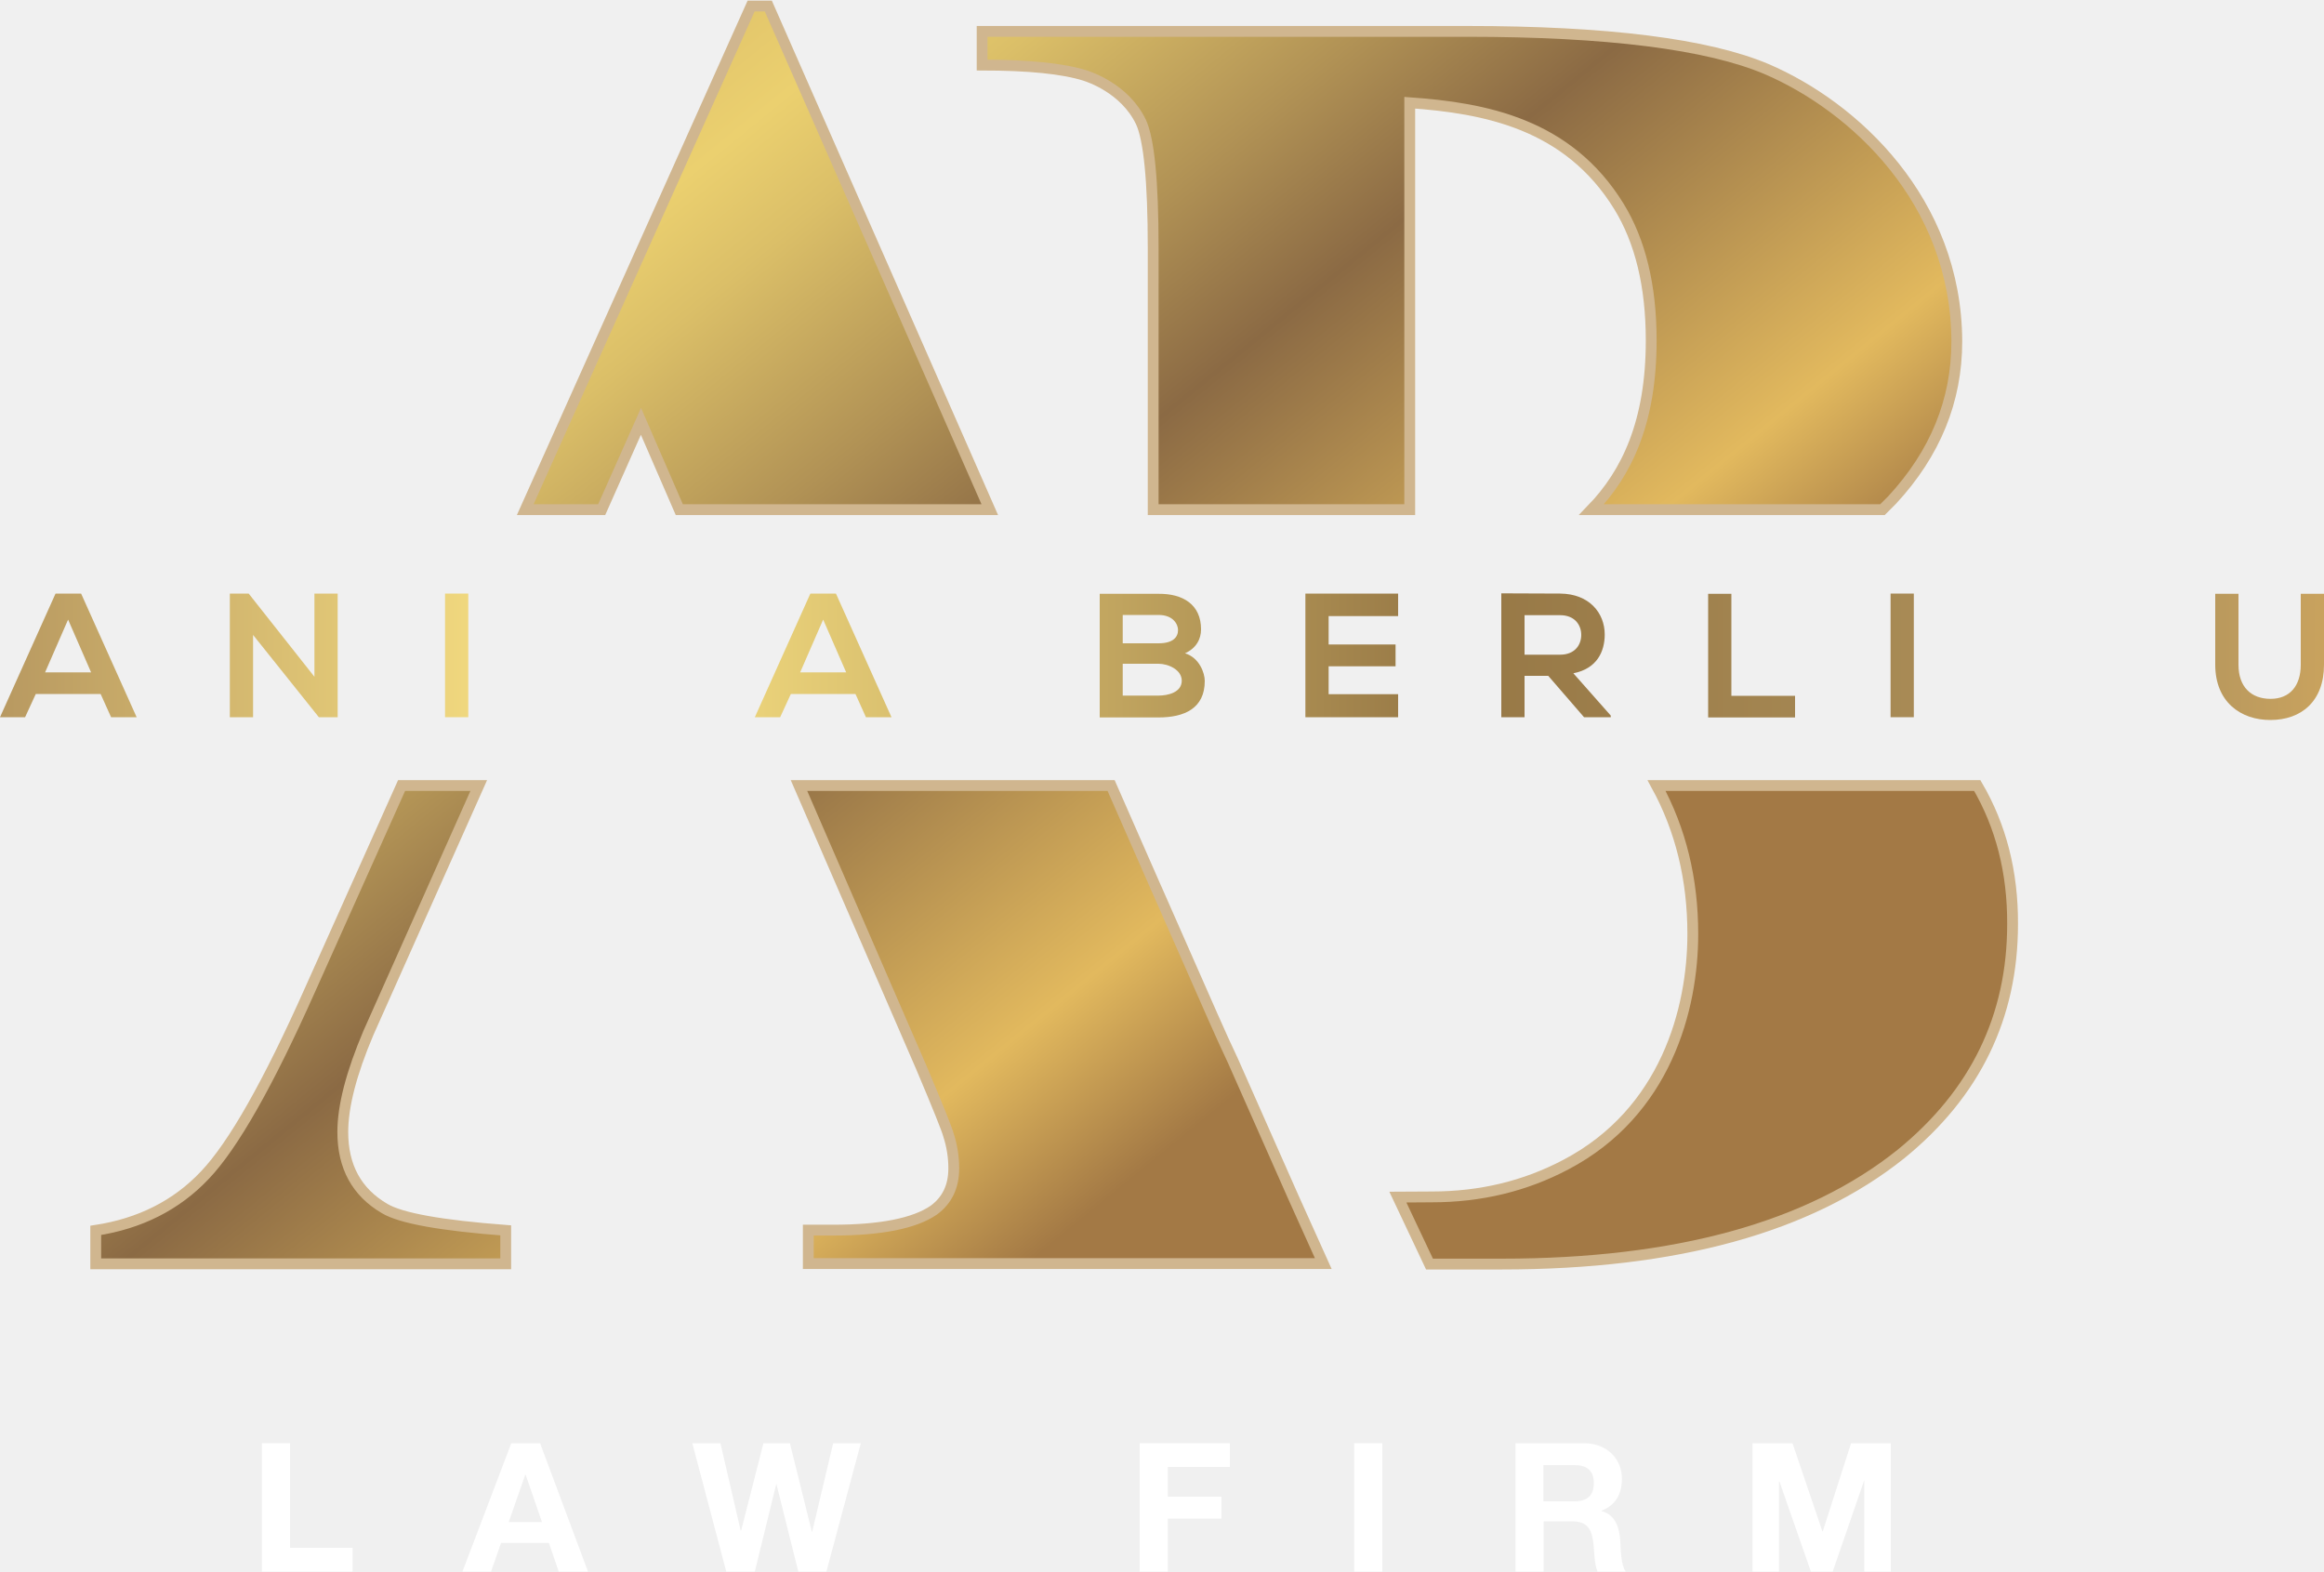
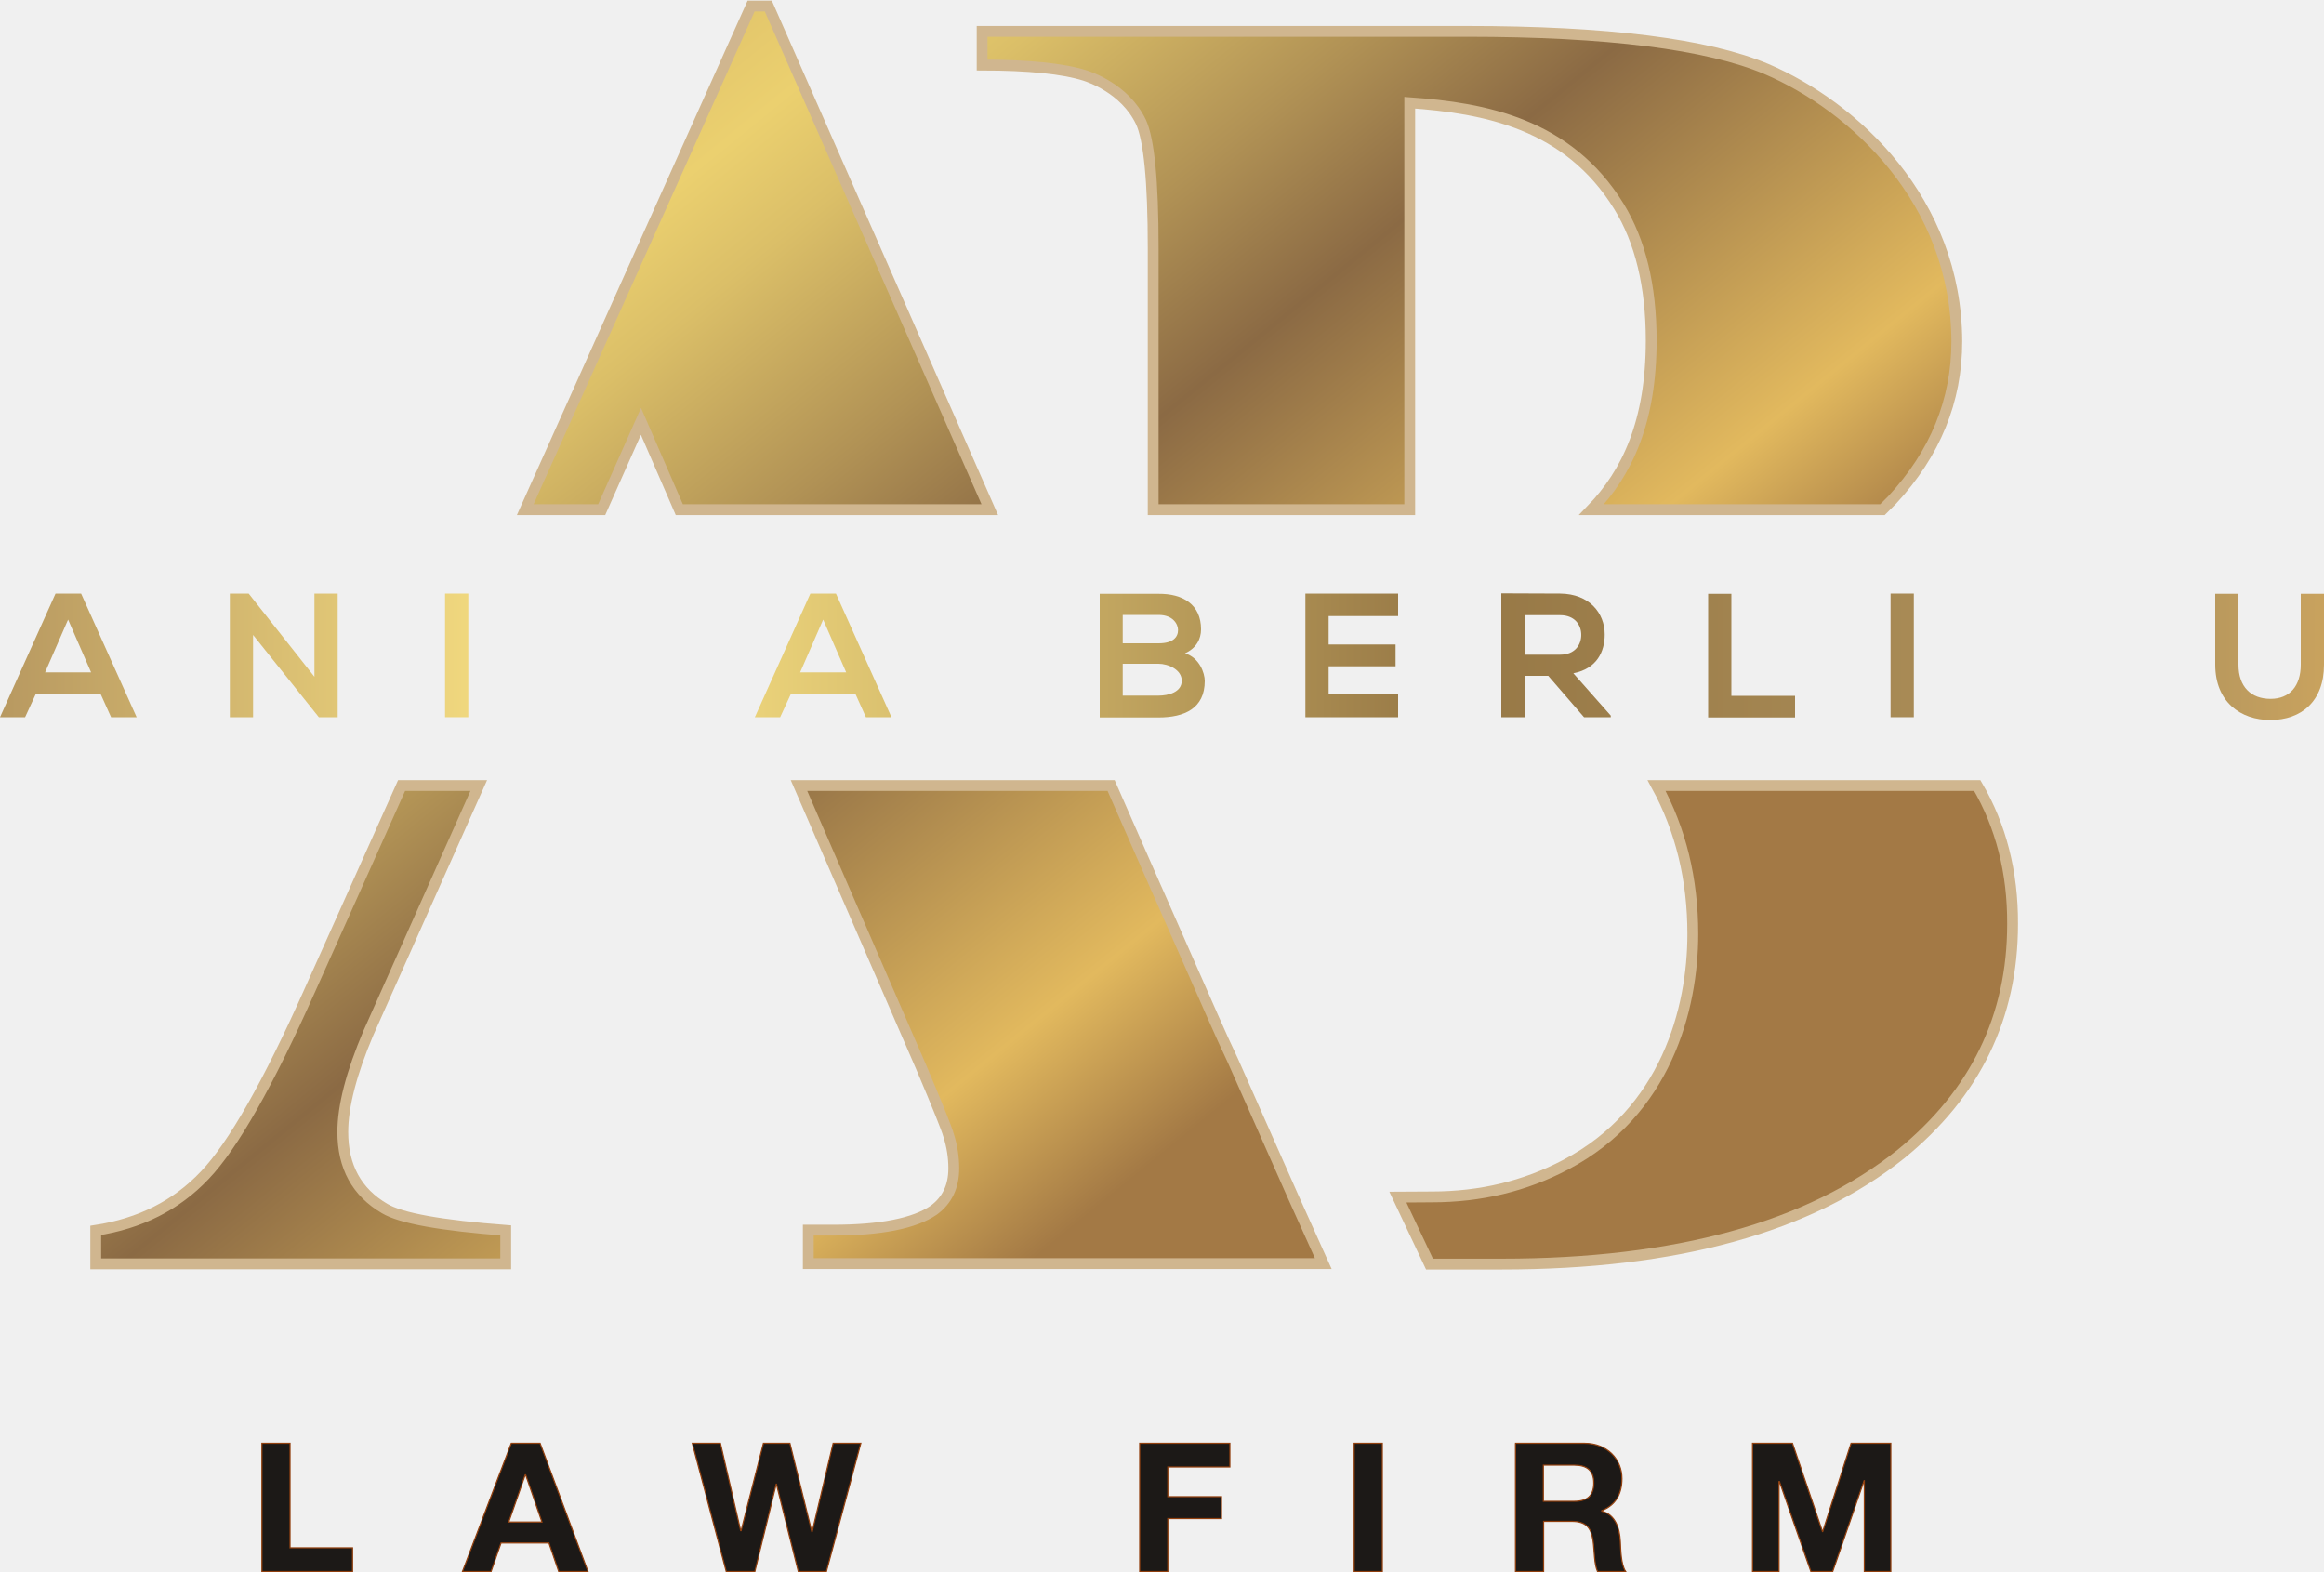
<svg xmlns="http://www.w3.org/2000/svg" version="1.1" id="Layer_1" x="0px" y="0px" viewBox="0 0 1000 676.2" style="enable-background:new 0 0 1000 676.2;" xml:space="preserve">
  <style type="text/css">
- 	.st0{fill:#FFFFFF;}
+ 	.st0{fill:#1C1917;stroke:#92400E;stroke-width:0.5;stroke-miterlimit:10;}
	.st1{fill:url(#SVGID_1_);}
	.st2{fill:url(#SVGID_00000144329721190833340390000017139181283927773846_);}
	.st3{fill:url(#SVGID_00000106131502073630655330000000566571775418878601_);}
	.st4{fill:url(#SVGID_00000137093627236642427480000014813491880884635554_);}
	.st5{fill:url(#SVGID_00000039835633635411588700000013103837223661276809_);}
	.st6{fill:url(#SVGID_00000025414800855279428330000011912988322465315248_);}
	.st7{fill:url(#SVGID_00000106869117596671319430000000983730114730534581_);}
	.st8{fill:url(#SVGID_00000019654308607984771960000002437354563436754582_);}
	.st9{fill:url(#SVGID_00000132774191299908825980000007534230690677897098_);}
	.st10{fill:url(#SVGID_00000021806625504521833310000011950907317976926390_);}
	.st11{fill:url(#SVGID_00000000942569017279167980000003533112887190757791_);}
	.st12{fill:url(#SVGID_00000050643506672705515260000009530065980765489282_);}
	
		.st13{fill:url(#SVGID_00000111900771660470463130000012059333170734943672_);stroke:#D0B68F;stroke-width:4.657;stroke-miterlimit:10;}
	
		.st14{fill:url(#SVGID_00000009591989113052358470000012432053528459020439_);stroke:#D0B68F;stroke-width:4.657;stroke-miterlimit:10;}
</style>
  <g id="Logo_x5F_">
    <g>
      <path class="st0" d="M112.7,621h12.1v45h26.9v10.2h-39V621z" />
      <path class="st0" d="M220,621h12.4l20.6,55.2h-12.6l-4.2-12.3h-20.6l-4.3,12.3h-12.3L220,621z M218.9,654.9h14.3l-7-20.3h-0.2    L218.9,654.9z" />
      <path class="st0" d="M355.6,676.2h-12.1l-9.4-37.6H334l-9.2,37.6h-12.3L297.9,621H310l8.7,37.6h0.2l9.6-37.6h11.4l9.4,38h0.2l9-38    h11.9L355.6,676.2z" />
      <path class="st0" d="M490.4,621h38.8v10.2h-26.7V644h23.1v9.4h-23.1v22.8h-12.1V621z" />
      <path class="st0" d="M582.7,621h12.1v55.2h-12.1V621z" />
      <path class="st0" d="M651.9,621h29.8c9.9,0,16.2,6.9,16.2,15.2c0,6.5-2.6,11.4-8.7,13.8v0.2c5.9,1.5,7.7,7.4,8,12.9    c0.2,3.5,0.2,10,2.3,13.1h-12.1c-1.5-3.5-1.3-8.8-1.9-13.2c-0.9-5.8-3.1-8.4-9.2-8.4h-12.1v21.6h-12.1V621z M664.1,646h13.3    c5.4,0,8.4-2.3,8.4-7.9c0-5.3-2.9-7.7-8.4-7.7h-13.3V646z" />
      <path class="st0" d="M754.2,621h17.1l12.9,38h0.1l12.2-38h17.1v55.2h-11.4v-39.1h-0.1l-13.5,39.1h-9.4l-13.5-38.7h-0.2v38.7h-11.4    V621z" />
    </g>
    <g id="Symbol">
      <g id="Name">
        <linearGradient id="SVGID_1_" gradientUnits="userSpaceOnUse" x1="-37.798" y1="282.006" x2="1067.419" y2="282.006">
          <stop offset="5.618000e-03" style="stop-color:#AF8F5C" />
          <stop offset="0.253" style="stop-color:#FBE484" />
          <stop offset="0.324" style="stop-color:#EBD37A" />
          <stop offset="0.464" style="stop-color:#C2A660" />
          <stop offset="0.596" style="stop-color:#967745" />
          <stop offset="0.871" style="stop-color:#B1945D" />
          <stop offset="1" style="stop-color:#DEAF5F" />
        </linearGradient>
        <path class="st1" d="M43.3,298.6H15.4l-4.6,10H0l23.9-53.2h11l23.9,53.2h-11L43.3,298.6z M29.3,266.6l-9.9,22.7h19.8L29.3,266.6z     " />
        <linearGradient id="SVGID_00000152225936442698718310000008369479672488792226_" gradientUnits="userSpaceOnUse" x1="-37.798" y1="282.006" x2="1067.419" y2="282.006">
          <stop offset="5.618000e-03" style="stop-color:#AF8F5C" />
          <stop offset="0.253" style="stop-color:#FBE484" />
          <stop offset="0.324" style="stop-color:#EBD37A" />
          <stop offset="0.464" style="stop-color:#C2A660" />
          <stop offset="0.596" style="stop-color:#967745" />
          <stop offset="0.871" style="stop-color:#B1945D" />
          <stop offset="1" style="stop-color:#DEAF5F" />
        </linearGradient>
        <path style="fill:url(#SVGID_00000152225936442698718310000008369479672488792226_);" d="M135.3,291.2v-35.8h10v53.2h-8.1     l-28.3-35.4v35.4h-10v-53.2h8.1L135.3,291.2z" />
        <linearGradient id="SVGID_00000172433445553519569210000017886982145783118256_" gradientUnits="userSpaceOnUse" x1="-37.798" y1="282.006" x2="1067.419" y2="282.006">
          <stop offset="5.618000e-03" style="stop-color:#AF8F5C" />
          <stop offset="0.253" style="stop-color:#FBE484" />
          <stop offset="0.324" style="stop-color:#EBD37A" />
          <stop offset="0.464" style="stop-color:#C2A660" />
          <stop offset="0.596" style="stop-color:#967745" />
          <stop offset="0.871" style="stop-color:#B1945D" />
          <stop offset="1" style="stop-color:#DEAF5F" />
        </linearGradient>
        <path style="fill:url(#SVGID_00000172433445553519569210000017886982145783118256_);" d="M191.5,308.6v-53.2h10v53.2H191.5z" />
        <linearGradient id="SVGID_00000080176059263427636180000008988516438017337223_" gradientUnits="userSpaceOnUse" x1="-37.798" y1="281.777" x2="1067.419" y2="281.777">
          <stop offset="5.618000e-03" style="stop-color:#AF8F5C" />
          <stop offset="0.253" style="stop-color:#FBE484" />
          <stop offset="0.324" style="stop-color:#EBD37A" />
          <stop offset="0.464" style="stop-color:#C2A660" />
          <stop offset="0.596" style="stop-color:#967745" />
          <stop offset="0.871" style="stop-color:#B1945D" />
          <stop offset="1" style="stop-color:#DEAF5F" />
        </linearGradient>
        <path style="fill:url(#SVGID_00000080176059263427636180000017886982145783118256_);" d="M279.4,268.2c-1.8-3-6.8-5.9-12.6-5.9     c-7.5,0-11,3.1-11,7.1c0,4.6,5.5,5.9,11.9,6.7c11.1,1.4,21.5,4.3,21.5,17c0,11.9-10.5,17-22.4,17c-10.9,0-19.2-3.3-23.2-13.1     l8.4-4.3c2.4,5.9,8.5,8.4,15,8.4c6.3,0,12.2-2.2,12.2-8c0-5-5.3-7.1-12.3-7.8c-10.9-1.3-20.9-4.2-20.9-16.1     c0-11,10.8-15.4,20.6-15.5c8.3,0,16.9,2.4,20.9,10.6L279.4,268.2z" />
        <linearGradient id="SVGID_00000150815661992430627840000008903418082574375867_" gradientUnits="userSpaceOnUse" x1="-37.798" y1="282.006" x2="1067.419" y2="282.006">
          <stop offset="5.618000e-03" style="stop-color:#AF8F5C" />
          <stop offset="0.253" style="stop-color:#FBE484" />
          <stop offset="0.324" style="stop-color:#EBD37A" />
          <stop offset="0.464" style="stop-color:#C2A660" />
          <stop offset="0.596" style="stop-color:#967745" />
          <stop offset="0.871" style="stop-color:#B1945D" />
          <stop offset="1" style="stop-color:#DEAF5F" />
        </linearGradient>
        <path style="fill:url(#SVGID_00000150815661992430627840000008903418082574375867_);" d="M368.1,298.6h-27.8l-4.6,10h-10.9     l23.9-53.2h11l23.9,53.2h-11L368.1,298.6z M354.2,266.6l-9.9,22.7h19.8L354.2,266.6z" />
        <linearGradient id="SVGID_00000121239997690127073150000004226679616609363590_" gradientUnits="userSpaceOnUse" x1="-37.798" y1="282.006" x2="1067.419" y2="282.006">
          <stop offset="5.618000e-03" style="stop-color:#AF8F5C" />
          <stop offset="0.253" style="stop-color:#FBE484" />
          <stop offset="0.324" style="stop-color:#EBD37A" />
          <stop offset="0.464" style="stop-color:#C2A660" />
          <stop offset="0.596" style="stop-color:#967745" />
          <stop offset="0.871" style="stop-color:#B1945D" />
          <stop offset="1" style="stop-color:#DEAF5F" />
        </linearGradient>
        <path style="fill:url(#SVGID_00000121239997690127073150000004226679616609363590_);" d="M516.8,270.8c0,4.1-2,8.1-6.9,10.3     c6.2,1.9,8.5,8.5,8.5,11.9c0,11.9-8.9,15.7-19.9,15.7c-8.4,0-16.8,0-25.3,0v-53.2c8.4,0,16.8,0,25.3,0     C509,255.4,516.8,260.1,516.8,270.8z M483.1,276.8h15.4c6.3,0,8.4-2.7,8.4-5.7c0-2.4-2-6.5-8.4-6.5h-15.4V276.8z M483.1,299.3     h15.4c4.1,0,10-1.4,10-6.4c0-4.8-5.9-7.3-10-7.3h-15.4V299.3z" />
        <linearGradient id="SVGID_00000181086796484400275260000015802406093407955884_" gradientUnits="userSpaceOnUse" x1="-37.798" y1="282.006" x2="1067.419" y2="282.006">
          <stop offset="5.618000e-03" style="stop-color:#AF8F5C" />
          <stop offset="0.253" style="stop-color:#FBE484" />
          <stop offset="0.324" style="stop-color:#EBD37A" />
          <stop offset="0.464" style="stop-color:#C2A660" />
          <stop offset="0.596" style="stop-color:#967745" />
          <stop offset="0.871" style="stop-color:#B1945D" />
          <stop offset="1" style="stop-color:#DEAF5F" />
        </linearGradient>
        <path style="fill:url(#SVGID_00000181086796484400275260000015802406093407955884_);" d="M601.6,308.6h-39.9     c0-17.7,0-35.5,0-53.2h39.9v9.7h-29.9v12.2h28.8v9.4h-28.8v12h29.9V308.6z" />
        <linearGradient id="SVGID_00000165946599696710920620000014663511989399516856_" gradientUnits="userSpaceOnUse" x1="-37.798" y1="281.966" x2="1067.419" y2="281.966">
          <stop offset="5.618000e-03" style="stop-color:#AF8F5C" />
          <stop offset="0.253" style="stop-color:#FBE484" />
          <stop offset="0.324" style="stop-color:#EBD37A" />
          <stop offset="0.464" style="stop-color:#C2A660" />
          <stop offset="0.596" style="stop-color:#967745" />
          <stop offset="0.871" style="stop-color:#B1945D" />
          <stop offset="1" style="stop-color:#DEAF5F" />
        </linearGradient>
        <path style="fill:url(#SVGID_00000165946599696710920620000014663511989399516856_);" d="M693.1,308.6h-11.5l-15.4-17.8H656v17.8     h-10v-53.3c8.4,0,16.9,0.1,25.3,0.1c12.6,0.1,19.2,8.4,19.2,17.6c0,7.3-3.3,14.7-13.5,16.7l16.1,18.2V308.6z M656,264.7v17h15.3     c6.4,0,9.1-4.3,9.1-8.5c0-4.3-2.8-8.5-9.1-8.5H656z" />
        <linearGradient id="SVGID_00000126291916125279646160000015491539295614021301_" gradientUnits="userSpaceOnUse" x1="-37.798" y1="282.006" x2="1067.419" y2="282.006">
          <stop offset="5.618000e-03" style="stop-color:#AF8F5C" />
          <stop offset="0.253" style="stop-color:#FBE484" />
          <stop offset="0.324" style="stop-color:#EBD37A" />
          <stop offset="0.464" style="stop-color:#C2A660" />
          <stop offset="0.596" style="stop-color:#967745" />
          <stop offset="0.871" style="stop-color:#B1945D" />
          <stop offset="1" style="stop-color:#DEAF5F" />
        </linearGradient>
        <path style="fill:url(#SVGID_00000126291916125279646160000015491539295614021301_);" d="M745,255.4v44h27.4v9.3h-37.4v-53.2H745     z" />
        <linearGradient id="SVGID_00000059303522873890126500000016199556527740356782_" gradientUnits="userSpaceOnUse" x1="-37.798" y1="282.006" x2="1067.419" y2="282.006">
          <stop offset="5.618000e-03" style="stop-color:#AF8F5C" />
          <stop offset="0.253" style="stop-color:#FBE484" />
          <stop offset="0.324" style="stop-color:#EBD37A" />
          <stop offset="0.464" style="stop-color:#C2A660" />
          <stop offset="0.596" style="stop-color:#967745" />
          <stop offset="0.871" style="stop-color:#B1945D" />
          <stop offset="1" style="stop-color:#DEAF5F" />
        </linearGradient>
        <path style="fill:url(#SVGID_00000059303522873890126500000016199556527740356782_);" d="M813.5,308.6v-53.2h10v53.2H813.5z" />
        <linearGradient id="SVGID_00000048490095554215563580000013380256807233742997_" gradientUnits="userSpaceOnUse" x1="-37.798" y1="282.006" x2="1067.419" y2="282.006">
          <stop offset="5.618000e-03" style="stop-color:#AF8F5C" />
          <stop offset="0.253" style="stop-color:#FBE484" />
          <stop offset="0.324" style="stop-color:#EBD37A" />
          <stop offset="0.464" style="stop-color:#C2A660" />
          <stop offset="0.596" style="stop-color:#967745" />
          <stop offset="0.871" style="stop-color:#B1945D" />
          <stop offset="1" style="stop-color:#DEAF5F" />
        </linearGradient>
        <path style="fill:url(#SVGID_00000048490095554215563580000015491539295614021301_);" d="M912.5,255.7l-23.7,25.5l25.6,26.9v0.6     h-12.4L879.8,285v23.6h-10v-53.2h10v22.5l20.2-22.5h12.5V255.7z" />
        <linearGradient id="SVGID_00000105428671780230822360000014072239261649057420_" gradientUnits="userSpaceOnUse" x1="-37.798" y1="282.613" x2="1067.419" y2="282.613">
          <stop offset="5.618000e-03" style="stop-color:#AF8F5C" />
          <stop offset="0.253" style="stop-color:#FBE484" />
          <stop offset="0.324" style="stop-color:#EBD37A" />
          <stop offset="0.464" style="stop-color:#C2A660" />
          <stop offset="0.596" style="stop-color:#967745" />
          <stop offset="0.871" style="stop-color:#B1945D" />
          <stop offset="1" style="stop-color:#DEAF5F" />
        </linearGradient>
        <path style="fill:url(#SVGID_00000105428671780230822360000014072239261649057420_);" d="M1000,255.5V286     c0,15.7-9.7,23.8-23.1,23.8c-12.8,0-23.7-7.8-23.7-23.8v-30.5h10V286c0,9.6,5.5,14.7,13.8,14.7c8.3,0,13-5.6,13-14.7v-30.5H1000z     " />
      </g>
      <g id="S1">
        <linearGradient id="SVGID_00000004545895480839335880000007596358220221528975_" gradientUnits="userSpaceOnUse" x1="35.361" y1="88.347" x2="420.505" y2="561.437">
          <stop offset="5.618000e-03" style="stop-color:#CDAB61" />
          <stop offset="0.253" style="stop-color:#EBD06F" />
          <stop offset="0.328" style="stop-color:#DBBF68" />
          <stop offset="0.476" style="stop-color:#B19255" />
          <stop offset="0.596" style="stop-color:#8B6A44" />
          <stop offset="0.871" style="stop-color:#E2B95E" />
          <stop offset="1" style="stop-color:#A37945" />
        </linearGradient>
        <path style="fill:url(#SVGID_00000004545895480839335880000007596358220221528975_);stroke:#D0B68F;stroke-width:4.657;stroke-miterlimit:10;" d="     M556.6,515.3l-26-58.7c-2.8-5.9-5.7-12.3-8.7-19.1l-24.1-54.7l-0.5-1.1L478.1,338H343.8l52.5,121c7.3,17.2,11.2,27,11.8,29.3     c1.6,4.9,2.3,9.8,2.3,14.4c0,7.9-2.9,13.8-8.6,18c-8.3,5.7-22.8,8.6-43.4,8.6h-10.6v14.4h221.6L556.6,515.3z M330.6,2.6h-7.4     L226,219.3h32.9l16.9-38l16.5,38h133.6L330.6,2.6z M165.5,520c-12-7-18-18-18-32.9c0-11.2,3.7-25.4,11-42.6L206,338h-33.2     l-39.3,87.7c-18,40.4-33.1,67.1-45.4,80c-12.2,12.9-27.9,20.8-46.9,23.7v14.4h176.4v-14.4C189.9,527.3,172.5,524.2,165.5,520z" />
        <linearGradient id="SVGID_00000176023766471012093040000012301516903672286370_" gradientUnits="userSpaceOnUse" x1="336.763" y1="-157.025" x2="721.907" y2="316.065">
          <stop offset="5.618000e-03" style="stop-color:#CDAB61" />
          <stop offset="0.253" style="stop-color:#EBD06F" />
          <stop offset="0.328" style="stop-color:#DBBF68" />
          <stop offset="0.476" style="stop-color:#B19255" />
          <stop offset="0.596" style="stop-color:#8B6A44" />
          <stop offset="0.871" style="stop-color:#E2B95E" />
          <stop offset="1" style="stop-color:#A37945" />
        </linearGradient>
        <path style="fill:url(#SVGID_00000176023766471012093040000012301516903672286370_);stroke:#D0B68F;stroke-width:4.657;stroke-miterlimit:10;" d="     M850.8,338h-138c10.4,19,15.6,40.3,15.6,63.9c0,32.2-11.6,76.6-54.6,99.2c-17.6,9.3-36.8,13.9-57.7,13.9     c-5.3,0-10.1,0.1-14.6,0.1l13.6,28.8h31.1c75.1,0,132.3-15.8,171.7-47.3c32.1-26.1,48.1-59.1,48.1-99     C866.1,375.3,861,355.4,850.8,338z M760.1,29.7C734.8,19,691.8,13.5,631,13.5H422.6V28c20,0,34.8,1.5,44.3,4.5     c1.5,0.5,17,5.4,24,19.9c3.5,7.4,5.3,25.5,5.3,54.2v112.7h110.4V44.2c32.2,2.3,68,8.9,90,44.6c9.2,15,13.9,34.2,13.9,57.7     c0,35-10.4,57-25.7,72.8h125.2c1.4-1.4,2.8-2.8,4.2-4.2c18.5-20,27.8-42.7,27.8-68.2C841.8,86.3,797.7,45.8,760.1,29.7z" />
      </g>
    </g>
  </g>
</svg>
